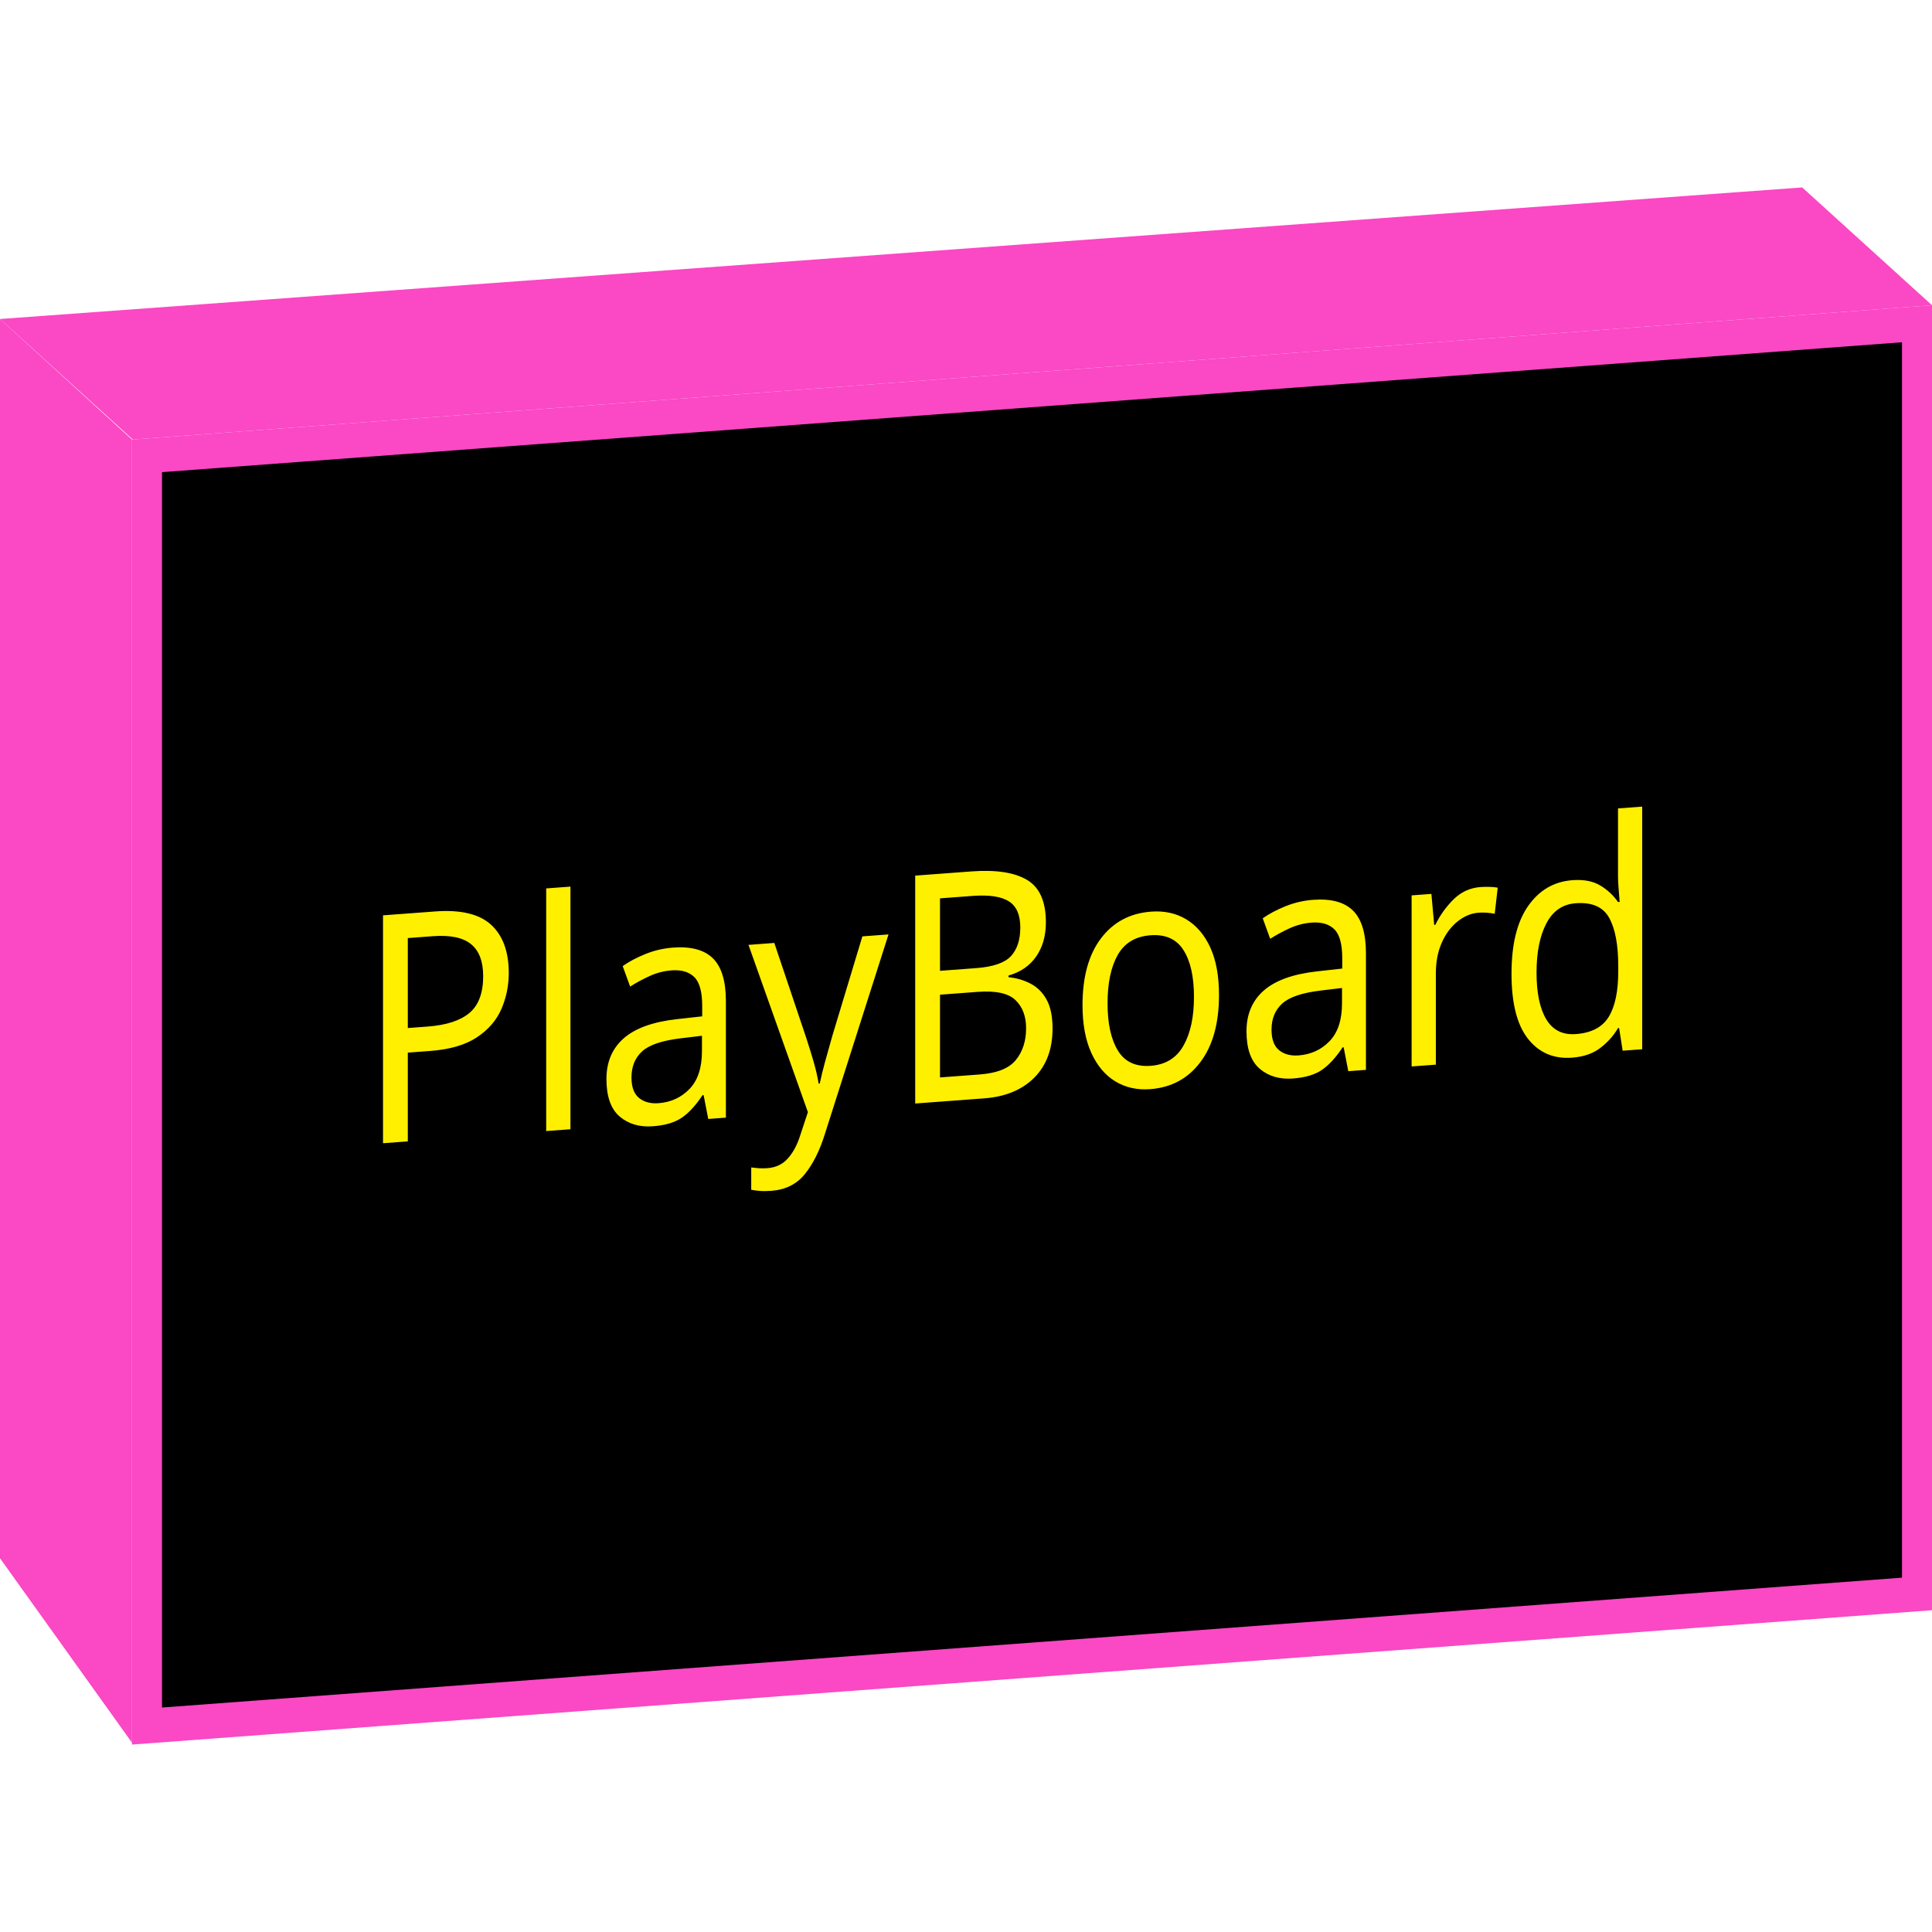
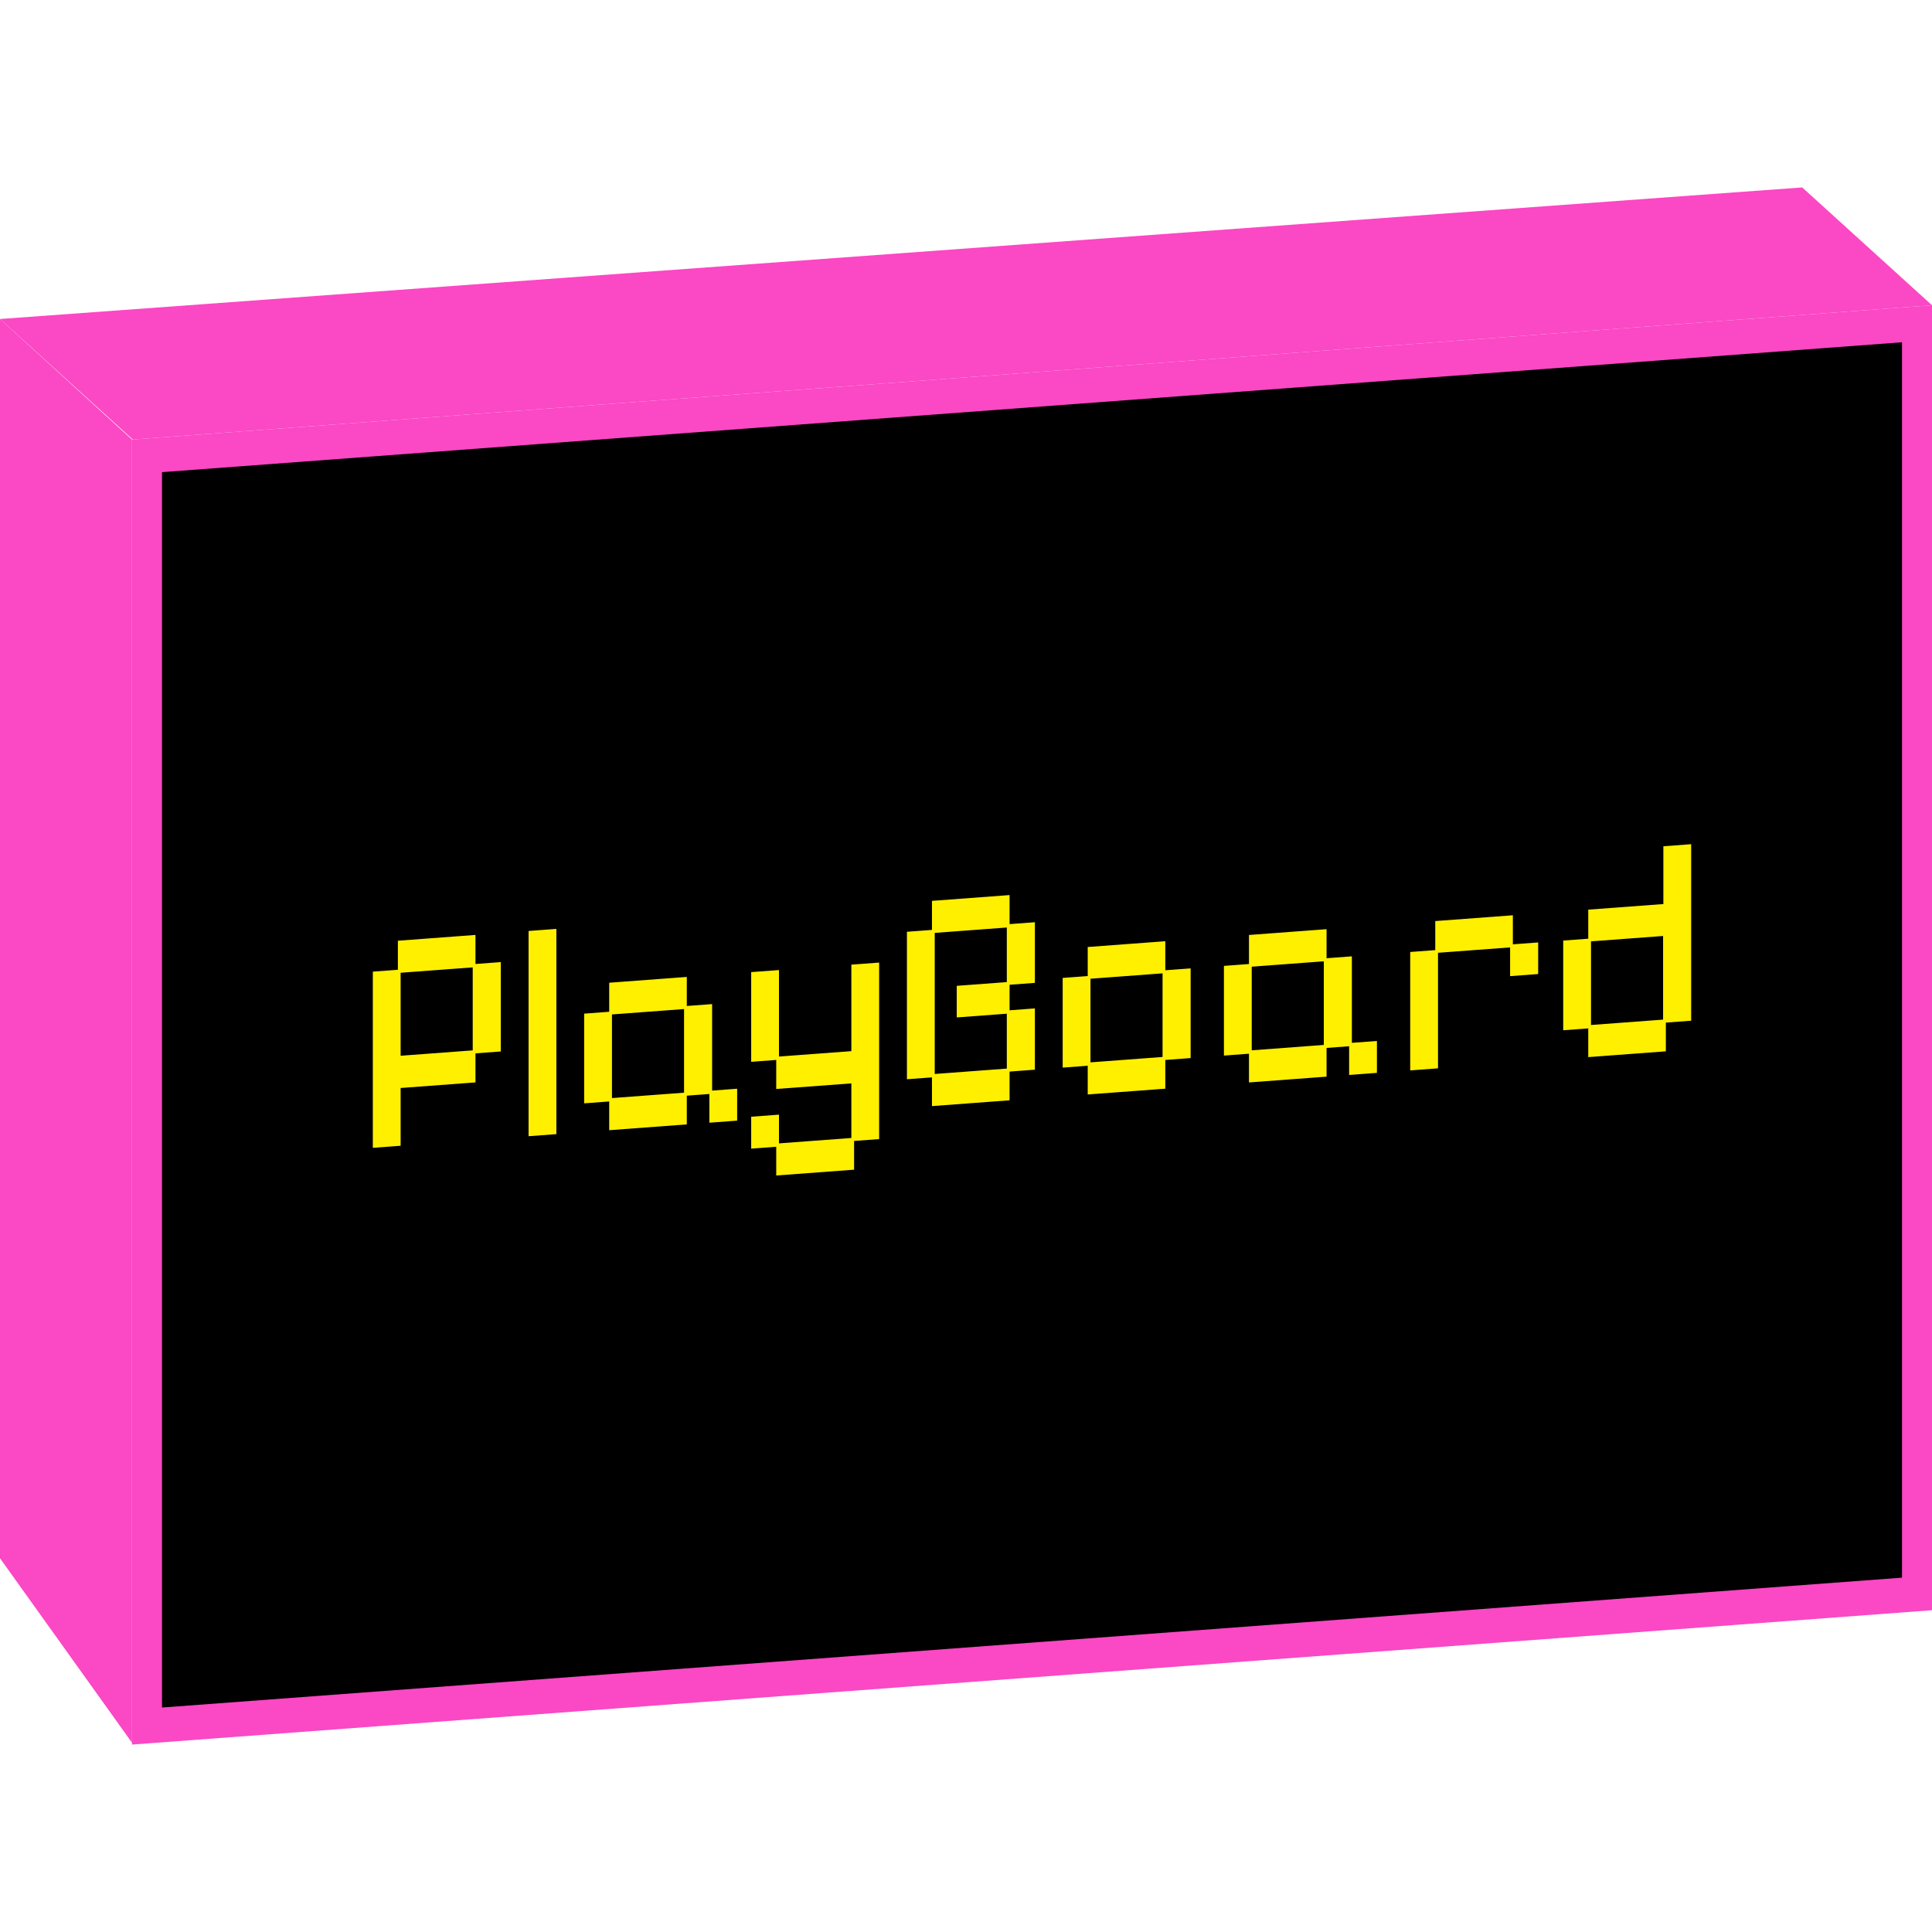
<svg xmlns="http://www.w3.org/2000/svg" width="512" height="512" viewBox="0 0 512 512" version="1.1" id="svg1">
  <defs id="defs1" />
  <g id="layer1">
    <g id="g1" transform="matrix(1.115573,0,0,1.115573,-18.00061,-13.07958)" style="stroke-width:0.896">
      <rect style="fill:#fb48c4;fill-opacity:1;stroke:none;stroke-width:6.785;stroke-opacity:1" id="rect2" width="428.79" height="310.006" x="47.624" y="119.695" ry="0" transform="matrix(0.997226,-0.07443343,0,1,0,0)" />
      <rect style="fill:#000000;stroke:none;stroke-width:6.785" id="rect3" width="414.497" height="293.472" x="54.771" y="127.962" ry="0" transform="matrix(0.997226,-0.07443343,0,1,0,0)" />
-       <text xml:space="preserve" style="font-style:normal;font-variant:normal;font-weight:normal;font-stretch:normal;font-size:70.402px;line-height:0;font-family:'Pixelify Sans';-inkscape-font-specification:'Pixelify Sans';writing-mode:lr-tb;direction:ltr;fill:#fff000;fill-opacity:1;stroke:none;stroke-width:6.776" x="108.546" y="270.471" id="text3" transform="matrix(0.9284835,-0.06930247,0,1.077025,0,0)">
-         <tspan id="tspan3" x="108.546" y="270.471" style="font-size:70.402px;stroke-width:6.776">PlayBoard</tspan>
-       </text>
+       <path d="m 112.77,271.316 v -38.862 h 6.407 v -6.407 h 19.853 v 6.407 h 6.477 v 19.713 h -6.477 v 6.407 h -19.149 v 12.743 z m 7.111,-19.853 h 18.445 v -18.305 h -18.445 z m 32.737,19.853 v -45.269 h 7.111 v 45.269 z m 20.628,0 v -6.336 h -6.407 v -19.783 h 6.407 v -6.407 h 19.853 v 6.407 h 6.477 v 19.079 h 6.407 v 7.04 h -7.111 v -6.336 h -5.773 v 6.336 z m 0.704,-7.04 h 18.445 v -18.445 h -18.445 z m 42.03,19.783 v -6.336 h -6.407 v -7.04 h 7.111 v 6.336 h 18.516 V 264.979 h -19.22 v -6.407 h -6.407 v -19.783 h 7.111 v 19.079 h 18.516 v -19.079 h 7.111 v 38.932 h -6.407 v 6.336 z m 39.848,-12.743 v -6.336 h -6.407 v -32.526 h 6.407 v -6.407 h 19.853 v 6.407 h 6.477 v 13.376 h -6.477 v 5.632 h 6.477 v 13.517 h -6.477 v 6.336 z m 0.704,-7.04 h 18.445 v -12.109 h -12.813 v -6.97 h 12.813 v -12.039 h -18.445 z m 39.144,7.04 v -6.336 h -6.407 v -19.783 h 6.407 v -6.407 h 19.853 v 6.407 h 6.477 v 19.783 h -6.477 v 6.336 z m 0.704,-7.04 h 18.445 v -18.445 h -18.445 z m 40.552,7.04 v -6.336 h -6.407 v -19.783 h 6.407 v -6.407 h 19.853 v 6.407 h 6.477 v 19.079 h 6.407 v 7.04 h -7.111 v -6.336 h -5.773 v 6.336 z m 0.704,-7.04 h 18.445 v -18.445 h -18.445 z m 40.552,7.04 v -26.119 h 6.407 v -6.407 h 19.853 v 6.407 h 6.477 v 6.97 h -7.181 v -6.336 h -18.445 v 25.486 z m 45.55,0 v -6.336 h -6.407 v -19.783 h 6.407 v -6.407 h 19.22 v -12.743 h 7.111 v 38.932 h -6.477 v 6.336 z m 0.704,-7.04 h 18.445 v -18.445 h -18.445 z" id="text3" style="font-size:70.402px;line-height:0;font-family:'Pixelify Sans';-inkscape-font-specification:'Pixelify Sans';fill:#fff000;stroke-width:6.776" transform="matrix(0.9284835,-0.06930247,0,1.077025,0,0)" aria-label="PlayBoard" />
      <path style="fill:#fb48c4;fill-opacity:1;stroke:none;stroke-width:3.388;stroke-dasharray:none;stroke-opacity:1" d="M 475.093,84.234 444.257,56.25 16.136,87.505 47.684,116.136" id="path1" />
      <path style="fill:#fb48c4;fill-opacity:1;stroke:none;stroke-width:3.388;stroke-dasharray:none;stroke-opacity:1" d="M 16.136,87.505 V 381.894 l 31.357,43.83 V 116.15 Z" id="path2" />
    </g>
  </g>
</svg>
